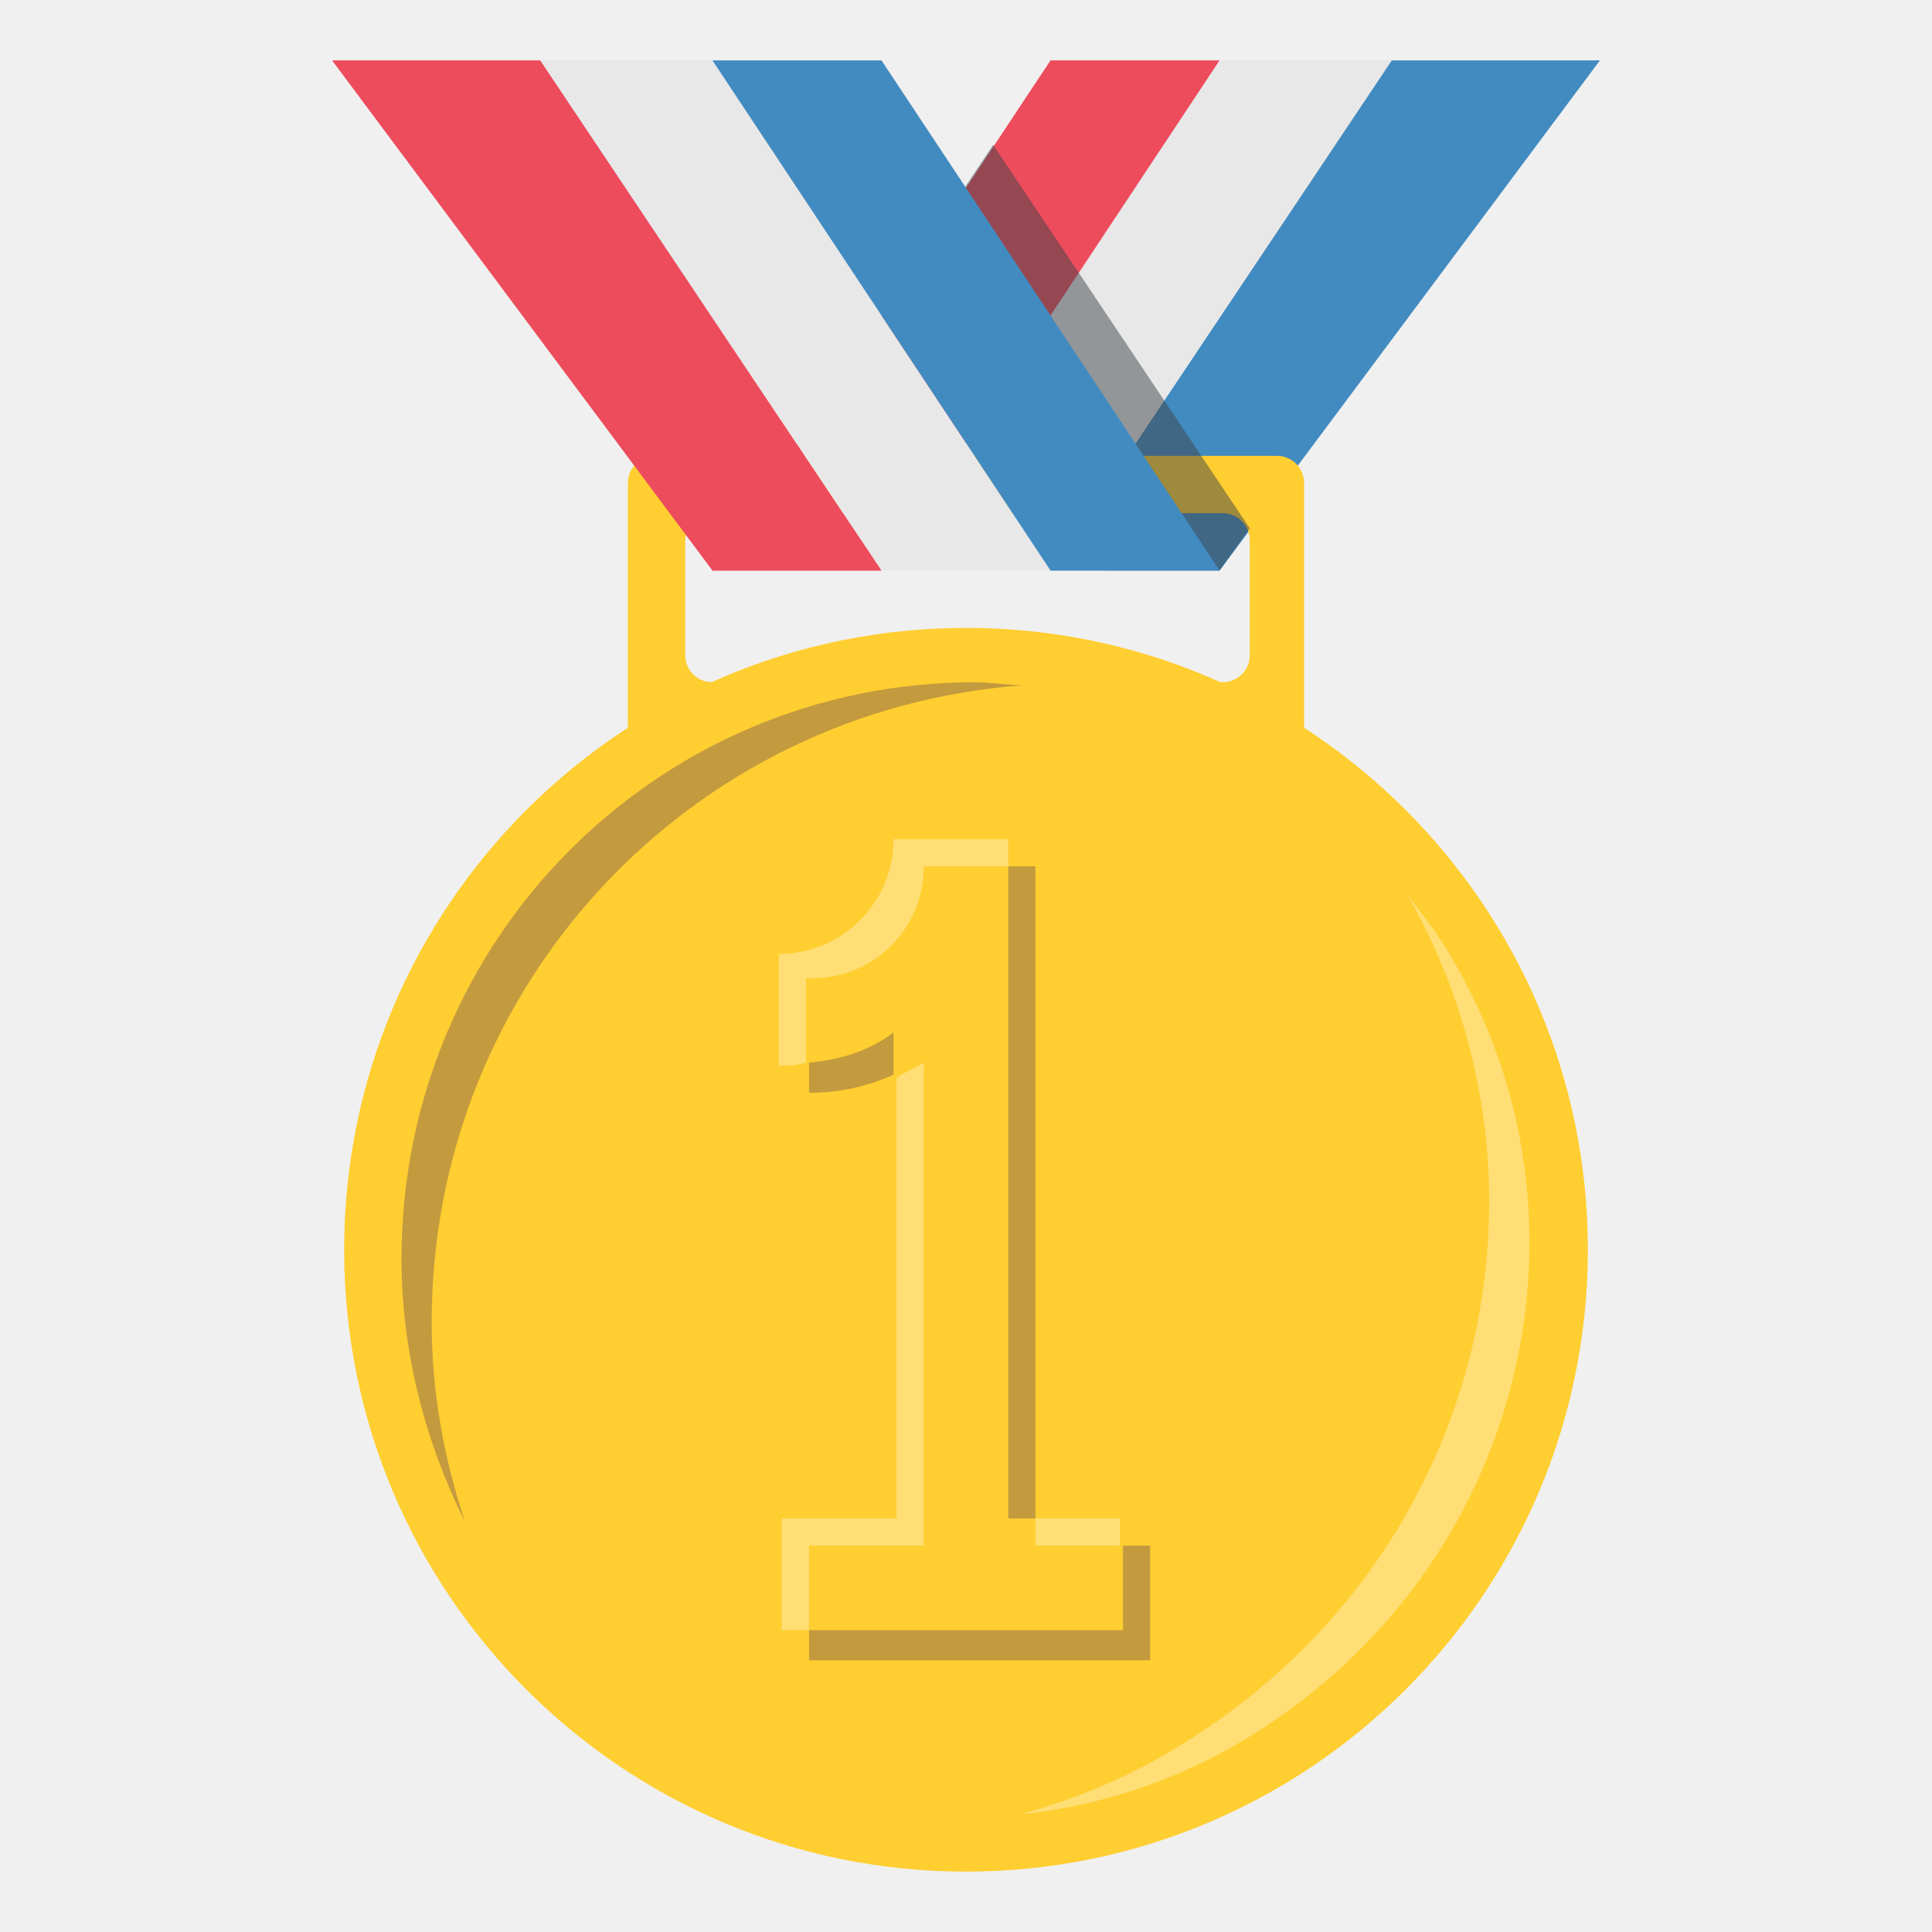
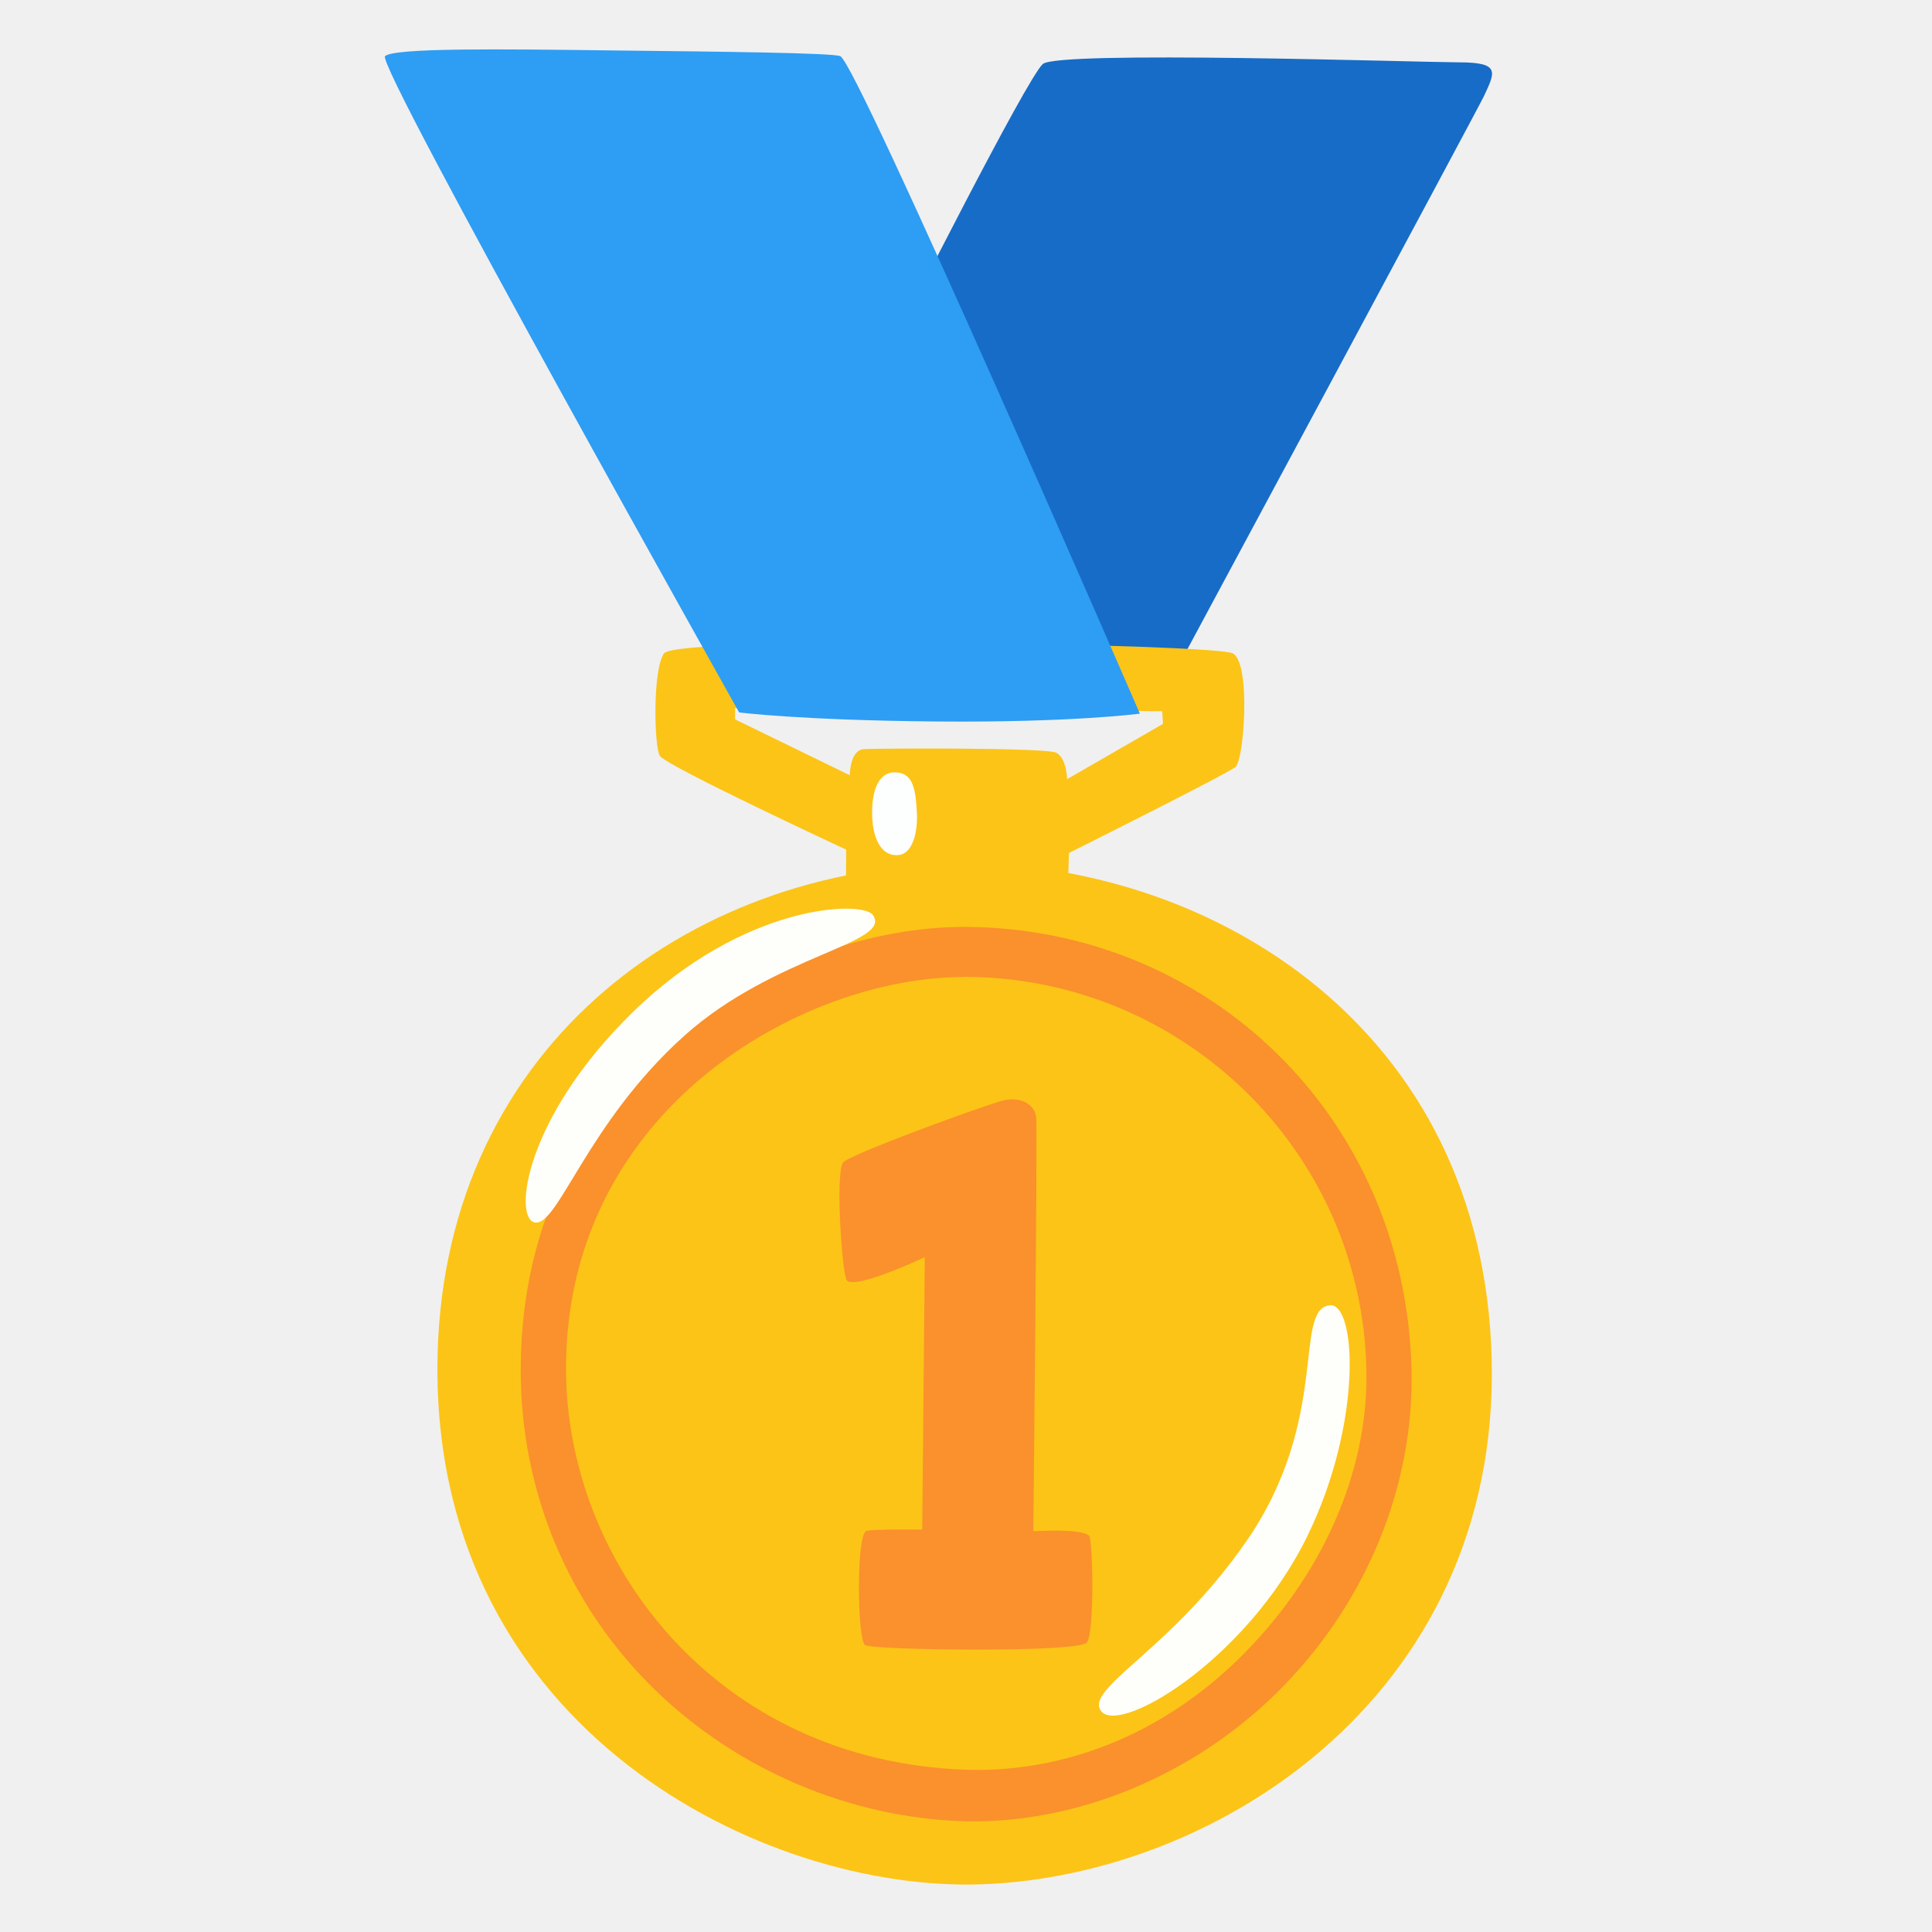
- <svg xmlns="http://www.w3.org/2000/svg" width="1em" height="1em" viewBox="0 0 64 64">
-   <path d="M0 0h64v64H0z" fill="none" />
-   <path fill="#428bc1" d="M46.1 2L34.8 18.9h5.6L53 2z" />
-   <path fill="#e8e8e8" d="M40.4 2L29.2 18.9h5.6L46.1 2z" />
-   <path fill="#ed4c5c" d="M34.8 2L23.6 18.9h5.6L40.4 2z" />
-   <g fill="#ffce31">
-     <circle cx="32" cy="41.4" r="20.6" />
-     <path d="M21.7 15.1c-.5 0-.9.4-.9.9v8.4c0 .5.4.9.9.9h20.6c.5 0 .9-.4.9-.9V16c0-.5-.4-.9-.9-.9zm19.7 6.6c0 .5-.4.9-.9.9H23.6c-.5 0-.9-.4-.9-.9v-3.8c0-.5.4-.9.9-.9h16.9c.5 0 .9.4.9.9z" />
-   </g>
-   <path fill="#89664c" d="M14.3 43.8c0-11.2 8.6-20.3 19.6-21.1c-.5 0-1.1-.1-1.6-.1c-10.5 0-19 8.5-19 19.1c0 3.1.8 6.1 2.1 8.7c-.7-2.1-1.1-4.3-1.1-6.6" opacity=".5" />
-   <path fill="#fff" d="M39.9 57.3C49.2 51.1 52 39 46.6 29.6l.9 1.2c5.8 8.6 3.4 20.3-5.3 26.2c-2.6 1.8-5.5 2.8-8.4 3.1c2.2-.6 4.2-1.5 6.1-2.8" opacity=".33" />
-   <path fill="#ed4c5c" d="M23.6 18.9h5.6L17.9 2H11z" />
-   <path fill="#e8e8e8" d="M29.2 18.9h5.6L23.6 2h-5.7z" />
-   <path fill="#3e4347" d="M32.9 4.8L30.1 9l6.6 9.9h3.7l1-1.4z" opacity=".5" />
-   <path fill="#428bc1" d="M34.8 18.9h5.6L29.2 2h-5.6z" />
-   <path fill="#89664c" d="M26.8 35.2v1c1 0 1.9-.2 2.8-.6v-1.4c-.8.6-1.7.9-2.8 1m6.6-6.5h.9v21.6h-.9zm3.8 22.5V54H26.8v1h11.3v-3.8z" opacity=".5" />
-   <path fill="#fff" d="M34.3 50.3h2.8v.9h-2.8zm-3.7-21.6h2.8v-.9h-3.8c0 2.1-1.7 3.8-3.8 3.8v3.7c.3 0 .6 0 .9-.1v-2.8c2.2.1 3.9-1.6 3.9-3.7m0 22.5v-16c-.3.2-.6.3-.9.5v14.6h-3.8V54h.9v-2.8z" opacity=".33" />
+ <svg xmlns="http://www.w3.org/2000/svg" width="1em" height="1em" viewBox="0 0 128 128">
+   <path d="M0 0h128v128H0z" fill="none" />
+   <path fill="#176cc7" d="M69.09 4.24c-1.08.96-9.48 17.63-9.48 17.63l-6.25 25.21l24.32-2.23S97.91 7.23 98.32 6.36c.73-1.58 1.12-2.23-1.67-2.23c-2.79-.01-26.55-.79-27.56.11" />
+   <path fill="#fcc417" d="M81.68 43.29c-1.21-.65-36.85-1.21-37.69 0c-.76 1.1-.65 6.13-.28 6.78s12.35 6.22 12.35 6.22l-.01 2.03s.66 1.59 7.34 1.59s7.37-1.35 7.37-1.35l.06-2.05s10.49-5.24 11.04-5.7c.56-.47 1.03-6.87-.18-7.52M70.7 51.62s-.03-1.4-.72-1.75s-11.8-.29-12.74-.24s-.94 1.73-.94 1.73l-7.6-3.7v-.74l28.3.2l.05.84z" />
+   <path fill="#fdffff" d="M59.26 51.17c-.94 0-1.48.98-1.48 2.67c0 1.58.54 2.91 1.73 2.81c.98-.08 1.32-1.58 1.23-2.91c-.09-1.58-.29-2.57-1.48-2.57" />
+   <path fill="#fcc417" d="M28.98 90.72c0 23.96 21.66 34.63 36.06 34.12c15.88-.57 34.9-12.95 33.75-35.81C97.7 67.37 79.48 57.1 63.7 57.21c-18.34.13-34.72 12.58-34.72 33.51" />
+   <path fill="#fa912c" d="M64.53 120.67c-.25 0-.51 0-.76-.01c-7.5-.25-14.91-3.41-20.33-8.66c-5.8-5.62-8.98-13.22-8.94-21.39c.09-19.95 17.53-29.2 29.36-29.2h.1c16.03.07 29.19 12.53 29.56 29.42c.16 7.52-2.92 15.41-8.96 21.35c-5.64 5.53-13.12 8.49-20.03 8.49m-.69-55.94c-10.61 0-26.3 8.68-26.34 25.88c-.03 12.86 9.93 26.08 26.52 26.64c6.32.2 12.83-2.22 18.09-7.39c5.46-5.37 8.53-12.29 8.42-18.99c-.24-14.53-12.12-26.09-26.54-26.15c-.04 0-.12.01-.15.01" />
+   <path fill="#fefffa" d="M57.82 60.61c-.69-.95-8.51-.77-15.9 6.45c-7.13 6.97-7.9 13.54-6.53 13.92c1.55.43 3.44-6.53 9.97-12.38c6-5.36 13.84-6.1 12.46-7.99m30.25 25.87c-2.41.34.09 7.56-5.5 15.64c-4.85 7.01-10.35 9.55-9.71 11.09c.86 2.06 9.67-3.07 13.75-11.43c3.7-7.57 3.26-15.56 1.46-15.3" />
+   <path fill="#fa912c" d="M55.85 77.02c-.52.77-.05 7.52.26 7.82c.6.6 5.16-1.55 5.16-1.55l-.17 18.05s-3.35-.04-3.7.09c-.69.26-.6 7.22-.09 7.56s14.18.52 14.7-.17s.39-6.78.15-7.06c-.43-.52-3.7-.31-3.7-.31s.28-26.58.19-27.43s-1.03-1.38-2.15-1.12s-10.32 3.62-10.65 4.12" />
+   <path fill="#2e9df4" d="M25.51 3.72c-.63.58 23.46 43.48 23.46 43.48s4.04.52 13.06.6s13.49-.52 13.49-.52S56.79 4.15 55.67 3.72c-.55-.22-7.97-.3-15.22-.38c-7.26-.09-14.34-.18-14.94.38" />
</svg>
